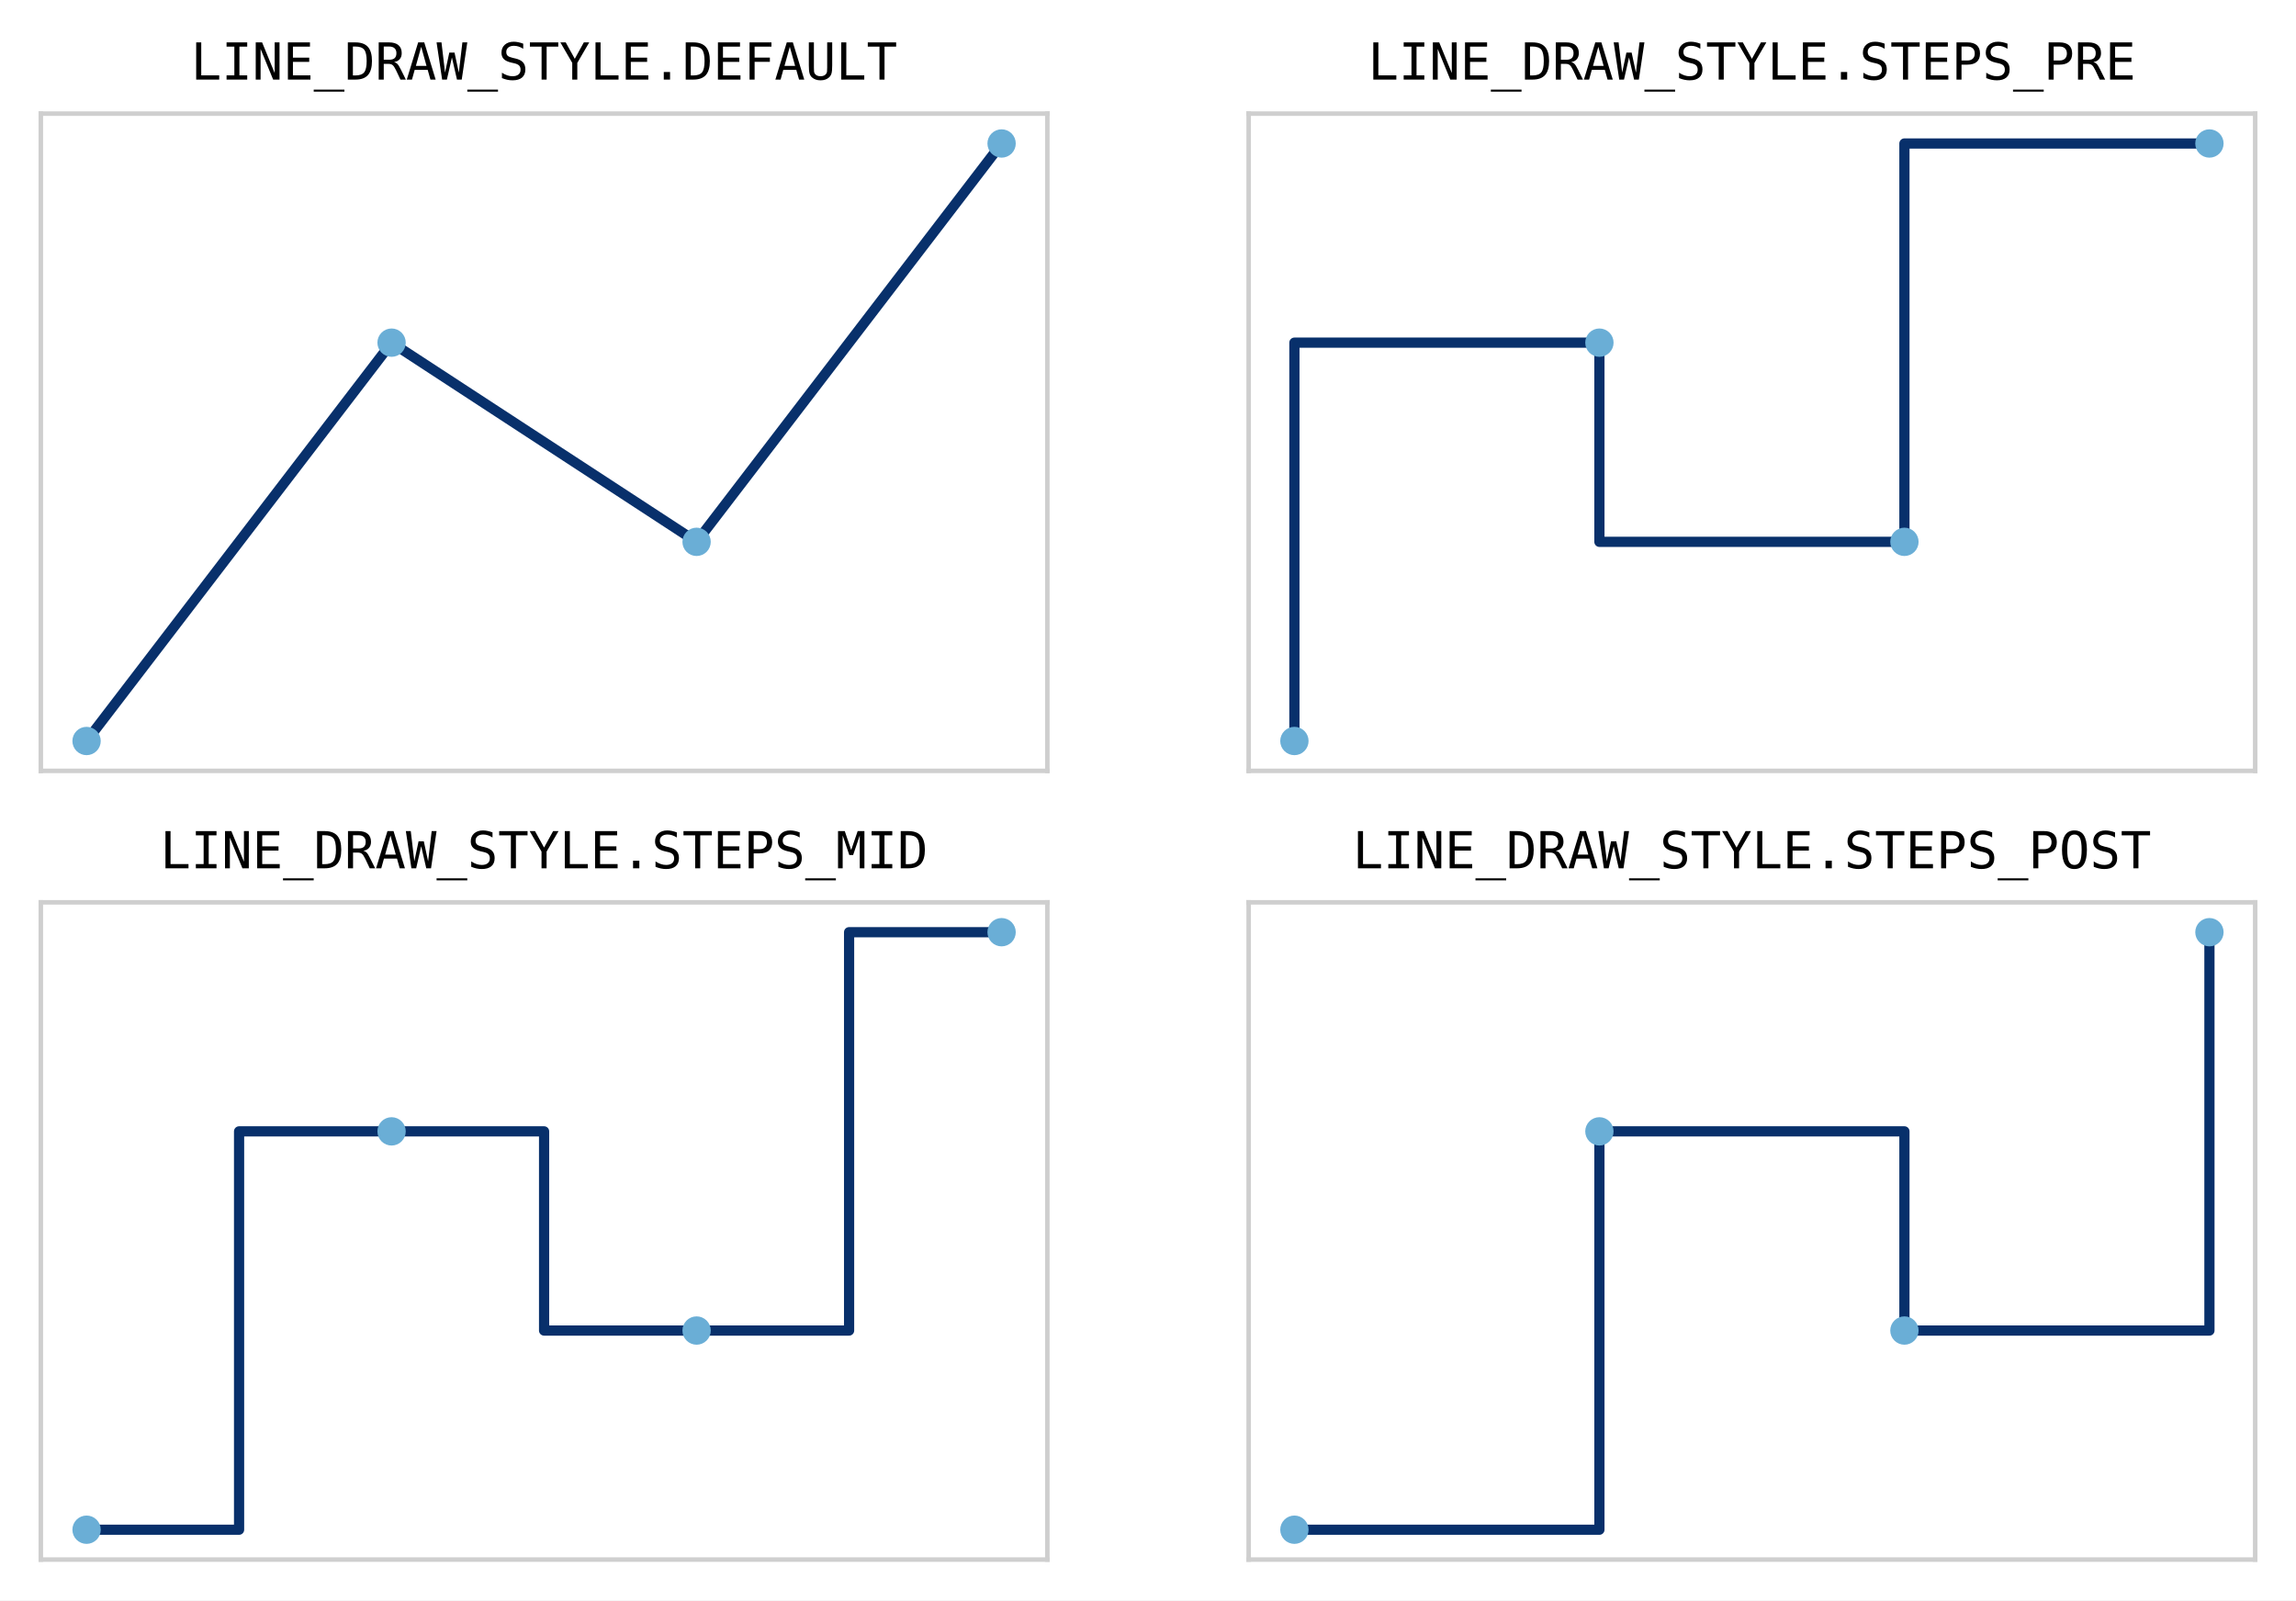
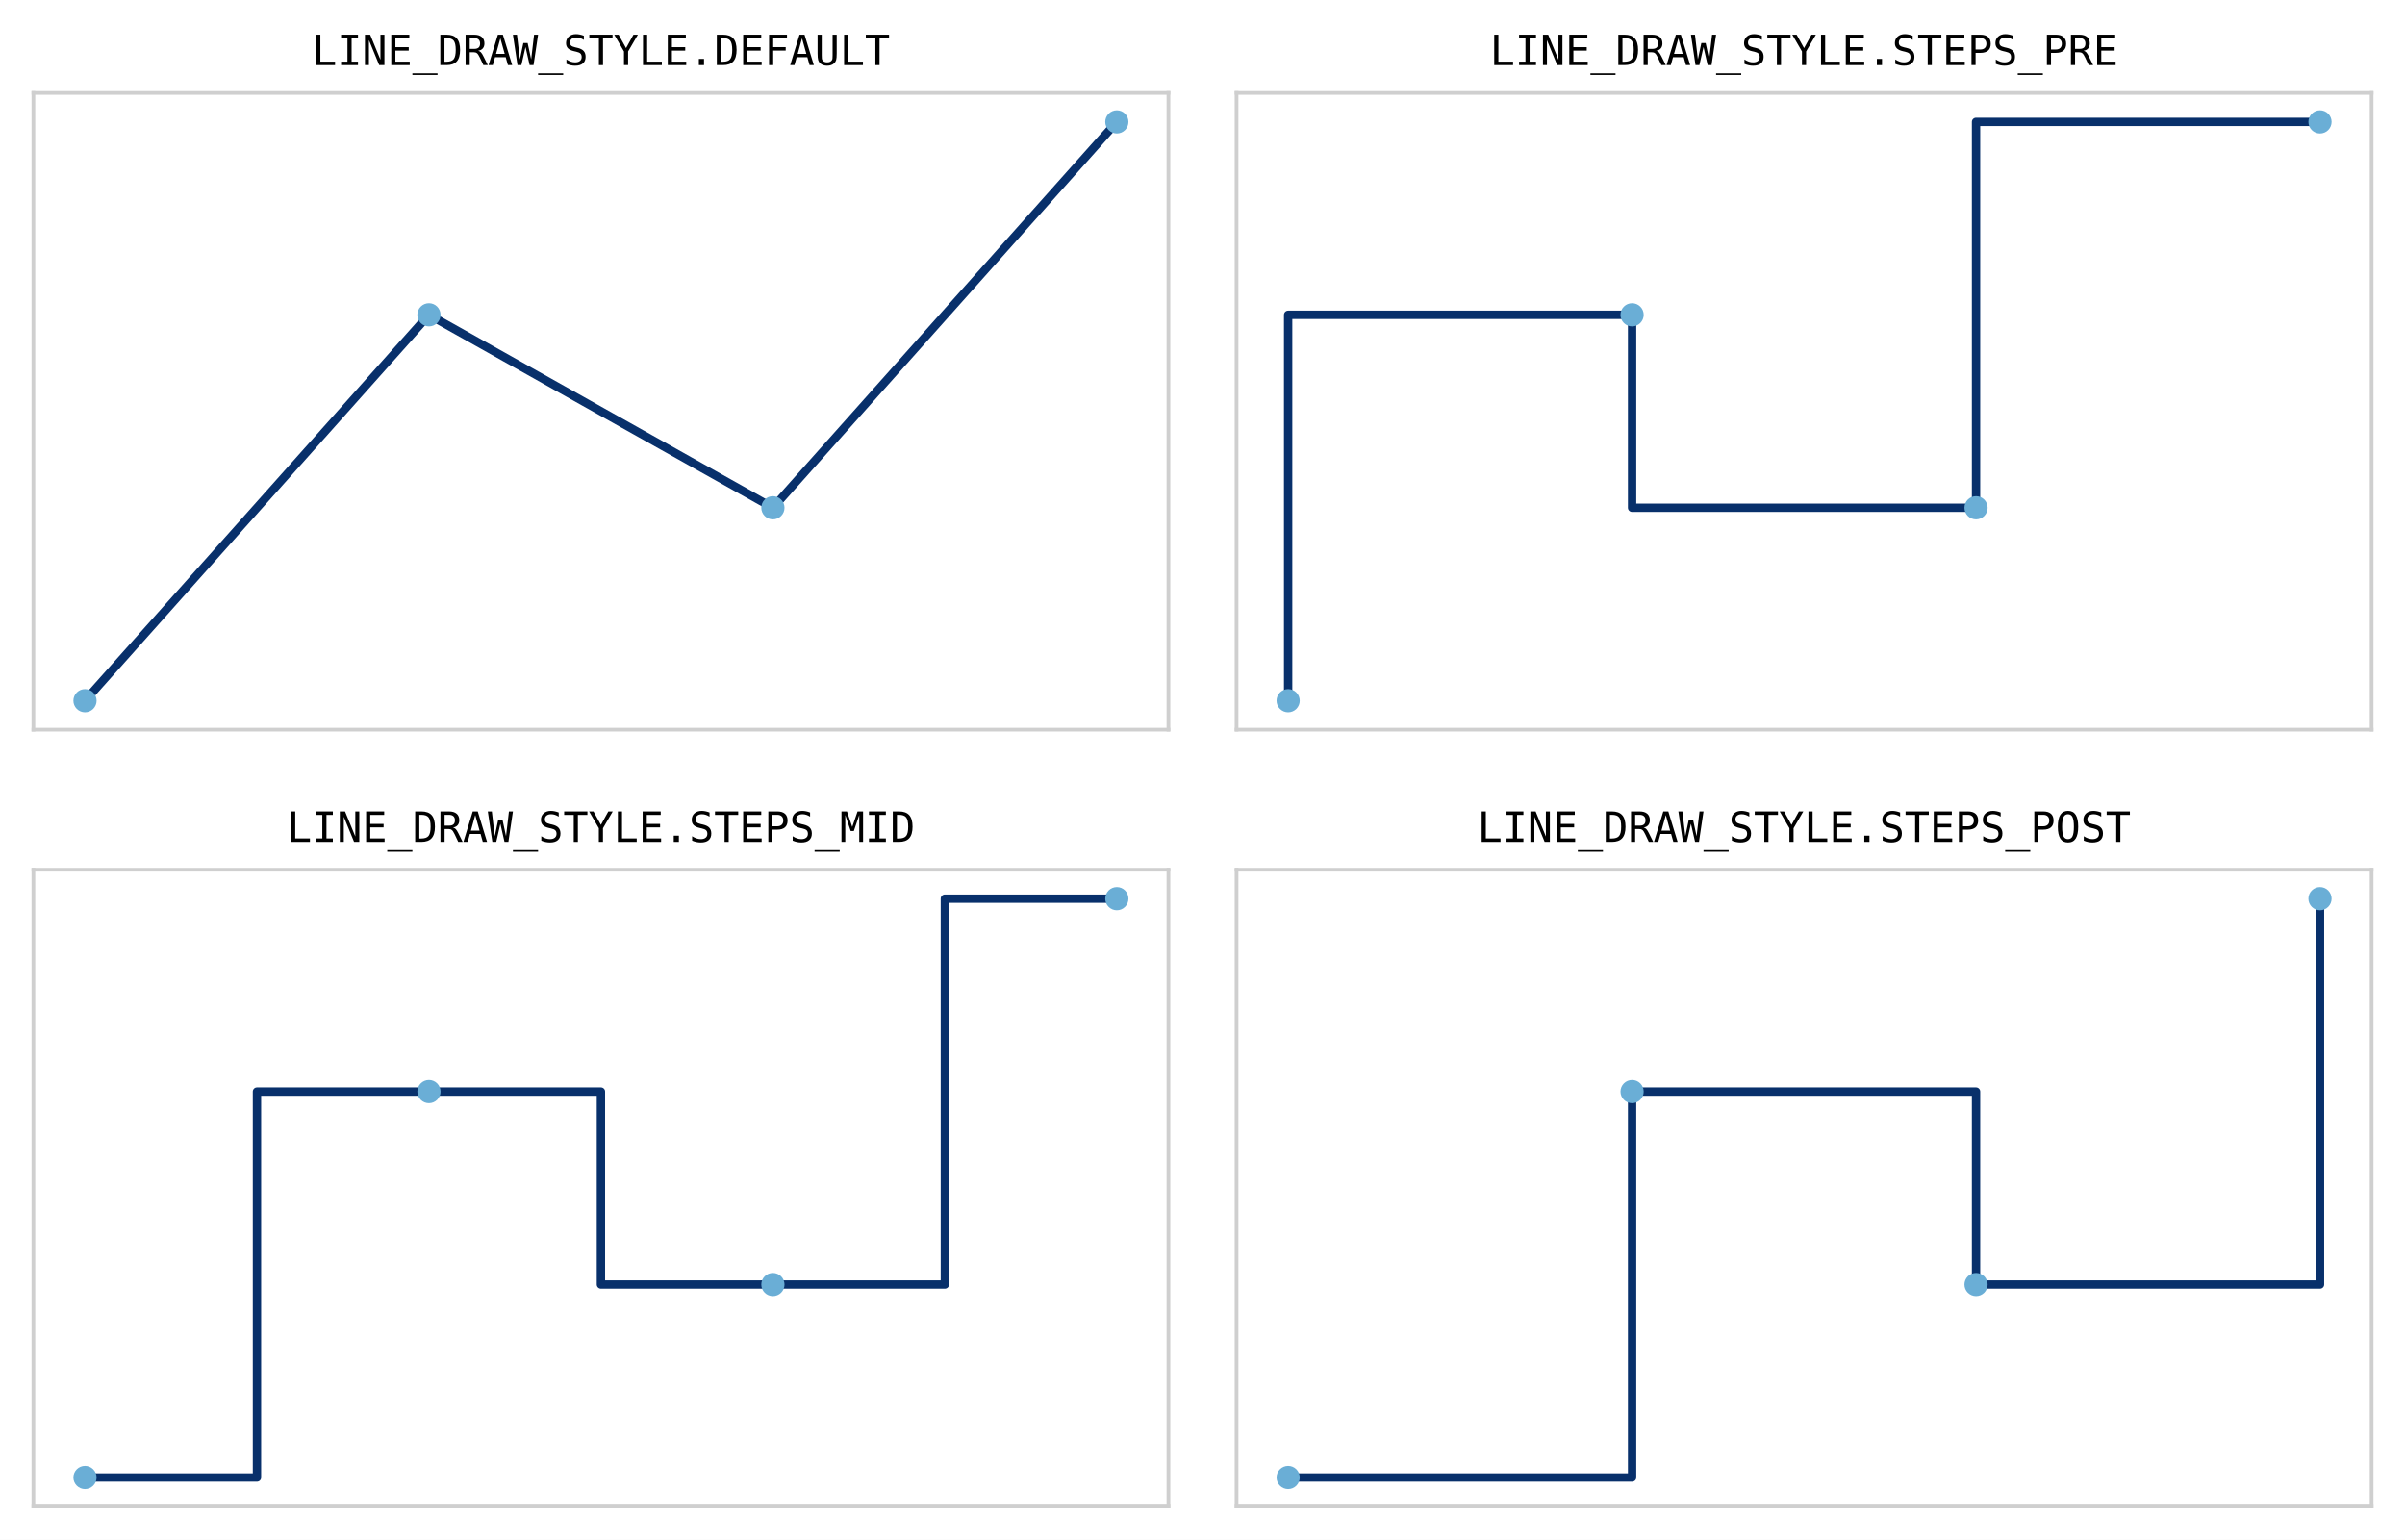
- <svg xmlns="http://www.w3.org/2000/svg" xmlns:xlink="http://www.w3.org/1999/xlink" width="405pt" height="282.262pt" viewBox="0 0 405 282.262" version="1.1">
+ <svg xmlns="http://www.w3.org/2000/svg" xmlns:xlink="http://www.w3.org/1999/xlink" width="518.4pt" height="331.942pt" viewBox="0 0 518.4 331.942" version="1.1">
  <defs>
    <style type="text/css">*{stroke-linejoin: round; stroke-linecap: butt}</style>
  </defs>
  <g id="figure_1">
    <g id="patch_1">
-       <path d="M 0 282.262  L 405 282.262  L 405 0  L 0 0  z " style="fill: #ffffff" />
+       <path d="M 0 331.942  L 518.4 331.942  L 518.4 0  L 0 0  z " style="fill: #ffffff" />
    </g>
    <g id="axes_1">
      <g id="patch_2">
-         <path d="M 7.2 135.958  L 184.745 135.958  L 184.745 20.038  L 7.2 20.038  z " style="fill: #ffffff" />
+         <path d="M 7.2 157.292  L 251.86 157.292  L 251.86 20.038  L 7.2 20.038  z " style="fill: #ffffff" />
      </g>
      <g id="matplotlib.axis_1" />
      <g id="matplotlib.axis_2" />
      <g id="line2d_1">
-         <path d="M 15.27 130.689  L 69.072 60.434  L 122.874 95.562  L 176.675 25.307  " clip-path="url(#p67fe223161)" style="fill: none; stroke: #08306b; stroke-width: 1.8; stroke-linecap: square" />
+         <path d="M 18.321 151.053  L 92.46 67.869  L 166.6 109.461  L 240.739 26.277  " clip-path="url(#p091f8add74)" style="fill: none; stroke: #08306b; stroke-width: 1.8; stroke-linecap: square" />
      </g>
      <g id="line2d_2">
        <defs>
-           <path id="m37e292f2e3" d="M 0 2  C 0.53 2 1.039 1.789 1.414 1.414  C 1.789 1.039 2 0.53 2 0  C 2 -0.53 1.789 -1.039 1.414 -1.414  C 1.039 -1.789 0.53 -2 0 -2  C -0.53 -2 -1.039 -1.789 -1.414 -1.414  C -1.789 -1.039 -2 -0.53 -2 0  C -2 0.53 -1.789 1.039 -1.414 1.414  C -1.039 1.789 -0.53 2 0 2  z " style="stroke: #6aaed6" />
+           <path id="m016ce22712" d="M 0 2  C 0.53 2 1.039 1.789 1.414 1.414  C 1.789 1.039 2 0.53 2 0  C 2 -0.53 1.789 -1.039 1.414 -1.414  C 1.039 -1.789 0.53 -2 0 -2  C -0.53 -2 -1.039 -1.789 -1.414 -1.414  C -1.789 -1.039 -2 -0.53 -2 0  C -2 0.53 -1.789 1.039 -1.414 1.414  C -1.039 1.789 -0.53 2 0 2  z " style="stroke: #6aaed6" />
        </defs>
-         <g clip-path="url(#p67fe223161)">
-           <use xlink:href="#m37e292f2e3" x="15.27" y="130.689" style="fill: #6aaed6; stroke: #6aaed6" />
-           <use xlink:href="#m37e292f2e3" x="69.072" y="60.434" style="fill: #6aaed6; stroke: #6aaed6" />
-           <use xlink:href="#m37e292f2e3" x="122.874" y="95.562" style="fill: #6aaed6; stroke: #6aaed6" />
-           <use xlink:href="#m37e292f2e3" x="176.675" y="25.307" style="fill: #6aaed6; stroke: #6aaed6" />
+         <g clip-path="url(#p091f8add74)">
+           <use xlink:href="#m016ce22712" x="18.321" y="151.053" style="fill: #6aaed6; stroke: #6aaed6" />
+           <use xlink:href="#m016ce22712" x="92.46" y="67.869" style="fill: #6aaed6; stroke: #6aaed6" />
+           <use xlink:href="#m016ce22712" x="166.6" y="109.461" style="fill: #6aaed6; stroke: #6aaed6" />
+           <use xlink:href="#m016ce22712" x="240.739" y="26.277" style="fill: #6aaed6; stroke: #6aaed6" />
        </g>
      </g>
      <g id="patch_3">
-         <path d="M 7.2 135.958  L 7.2 20.038  " style="fill: none; stroke: #cfcfcf; stroke-width: 0.8; stroke-linejoin: miter; stroke-linecap: square" />
+         <path d="M 7.2 157.292  L 7.2 20.038  " style="fill: none; stroke: #cfcfcf; stroke-width: 0.8; stroke-linejoin: miter; stroke-linecap: square" />
      </g>
      <g id="patch_4">
-         <path d="M 184.745 135.958  L 184.745 20.038  " style="fill: none; stroke: #cfcfcf; stroke-width: 0.8; stroke-linejoin: miter; stroke-linecap: square" />
+         <path d="M 251.86 157.292  L 251.86 20.038  " style="fill: none; stroke: #cfcfcf; stroke-width: 0.8; stroke-linejoin: miter; stroke-linecap: square" />
      </g>
      <g id="patch_5">
-         <path d="M 7.2 135.958  L 184.745 135.958  " style="fill: none; stroke: #cfcfcf; stroke-width: 0.8; stroke-linejoin: miter; stroke-linecap: square" />
+         <path d="M 7.2 157.292  L 251.86 157.292  " style="fill: none; stroke: #cfcfcf; stroke-width: 0.8; stroke-linejoin: miter; stroke-linecap: square" />
      </g>
      <g id="patch_6">
-         <path d="M 7.2 20.038  L 184.745 20.038  " style="fill: none; stroke: #cfcfcf; stroke-width: 0.8; stroke-linejoin: miter; stroke-linecap: square" />
+         <path d="M 7.2 20.038  L 251.86 20.038  " style="fill: none; stroke: #cfcfcf; stroke-width: 0.8; stroke-linejoin: miter; stroke-linecap: square" />
      </g>
      <g id="text_1">
-         <g transform="translate(33.66249 14.03789) scale(0.09 -0.09)">
+         <g transform="translate(67.21986 14.03789) scale(0.09 -0.09)">
          <defs>
            <path id="DejaVuSansMono-2f" d="M 672 4666  L 1306 4666  L 1306 531  L 3559 531  L 3559 0  L 672 0  L 672 4666  z " transform="scale(0.015625)" />
            <path id="DejaVuSansMono-2c" d="M 628 4666  L 3219 4666  L 3219 4134  L 2241 4134  L 2241 531  L 3219 531  L 3219 0  L 628 0  L 628 531  L 1606 531  L 1606 4134  L 628 4134  L 628 4666  z " transform="scale(0.015625)" />
            <path id="DejaVuSansMono-31" d="M 434 4666  L 1234 4666  L 2809 825  L 2809 4666  L 3419 4666  L 3419 0  L 2619 0  L 1044 3841  L 1044 0  L 434 0  L 434 4666  z " transform="scale(0.015625)" />
            <path id="DejaVuSansMono-28" d="M 616 4666  L 3384 4666  L 3384 4134  L 1247 4134  L 1247 2753  L 3291 2753  L 3291 2222  L 1247 2222  L 1247 531  L 3444 531  L 3444 0  L 616 0  L 616 4666  z " transform="scale(0.015625)" />
            <path id="DejaVuSansMono-42" d="M 3853 -1259  L 3853 -1509  L 0 -1509  L 0 -1259  L 3853 -1259  z " transform="scale(0.015625)" />
            <path id="DejaVuSansMono-27" d="M 1363 519  Q 2159 519 2475 911  Q 2791 1303 2791 2328  Q 2791 3363 2477 3755  Q 2163 4147 1363 4147  L 1063 4147  L 1063 519  L 1363 519  z M 1375 4666  Q 2444 4666 2950 4097  Q 3456 3528 3456 2328  Q 3456 1134 2950 567  Q 2444 0 1375 0  L 428 0  L 428 4666  L 1375 4666  z " transform="scale(0.015625)" />
            <path id="DejaVuSansMono-35" d="M 2375 2203  Q 2619 2141 2791 1967  Q 2963 1794 3219 1275  L 3853 0  L 3175 0  L 2619 1178  Q 2378 1681 2186 1826  Q 1994 1972 1684 1972  L 1081 1972  L 1081 0  L 447 0  L 447 4666  L 1747 4666  Q 2516 4666 2925 4319  Q 3334 3972 3334 3316  Q 3334 2853 3082 2561  Q 2831 2269 2375 2203  z M 1081 4147  L 1081 2491  L 1772 2491  Q 2225 2491 2447 2694  Q 2669 2897 2669 3316  Q 2669 3719 2433 3933  Q 2197 4147 1747 4147  L 1081 4147  z " transform="scale(0.015625)" />
            <path id="DejaVuSansMono-24" d="M 1925 4109  L 1259 1722  L 2591 1722  L 1925 4109  z M 1544 4666  L 2309 4666  L 3738 0  L 3084 0  L 2741 1216  L 1106 1216  L 769 0  L 116 0  L 1544 4666  z " transform="scale(0.015625)" />
            <path id="DejaVuSansMono-3a" d="M 0 4666  L 616 4666  L 1063 878  L 1594 3384  L 2253 3384  L 2791 872  L 3238 4666  L 3853 4666  L 3156 0  L 2559 0  L 1925 2772  L 1294 0  L 697 0  L 0 4666  z " transform="scale(0.015625)" />
            <path id="DejaVuSansMono-36" d="M 3163 4506  L 3163 3866  Q 2875 4050 2586 4144  Q 2297 4238 2003 4238  Q 1556 4238 1297 4030  Q 1038 3822 1038 3469  Q 1038 3159 1208 2996  Q 1378 2834 1844 2725  L 2175 2650  Q 2831 2497 3131 2169  Q 3431 1841 3431 1275  Q 3431 609 3018 259  Q 2606 -91 1819 -91  Q 1491 -91 1159 -20  Q 828 50 494 191  L 494 863  Q 853 634 1173 528  Q 1494 422 1819 422  Q 2297 422 2562 636  Q 2828 850 2828 1234  Q 2828 1584 2645 1768  Q 2463 1953 2009 2053  L 1672 2131  Q 1022 2278 728 2575  Q 434 2872 434 3372  Q 434 3997 854 4373  Q 1275 4750 1972 4750  Q 2241 4750 2537 4689  Q 2834 4628 3163 4506  z " transform="scale(0.015625)" />
            <path id="DejaVuSansMono-37" d="M 147 4666  L 3706 4666  L 3706 4134  L 2247 4134  L 2247 0  L 1613 0  L 1613 4134  L 147 4134  L 147 4666  z " transform="scale(0.015625)" />
            <path id="DejaVuSansMono-3c" d="M 116 4666  L 788 4666  L 1925 2606  L 3059 4666  L 3738 4666  L 2241 2094  L 2241 0  L 1606 0  L 1606 2094  L 116 4666  z " transform="scale(0.015625)" />
            <path id="DejaVuSansMono-11" d="M 1528 953  L 2316 953  L 2316 0  L 1528 0  L 1528 953  z " transform="scale(0.015625)" />
            <path id="DejaVuSansMono-29" d="M 728 4666  L 3475 4666  L 3475 4134  L 1363 4134  L 1363 2759  L 3278 2759  L 3278 2228  L 1363 2228  L 1363 0  L 728 0  L 728 4666  z " transform="scale(0.015625)" />
            <path id="DejaVuSansMono-38" d="M 459 1791  L 459 4666  L 1094 4666  L 1094 1503  Q 1094 1163 1112 1017  Q 1131 872 1178 794  Q 1278 609 1467 515  Q 1656 422 1925 422  Q 2197 422 2384 515  Q 2572 609 2675 794  Q 2722 872 2740 1015  Q 2759 1159 2759 1497  L 2759 4666  L 3391 4666  L 3391 1791  Q 3391 1075 3302 773  Q 3213 472 2994 275  Q 2788 91 2522 0  Q 2256 -91 1925 -91  Q 1597 -91 1331 0  Q 1066 91 856 275  Q 641 469 550 776  Q 459 1084 459 1791  z " transform="scale(0.015625)" />
          </defs>
          <use xlink:href="#DejaVuSansMono-2f" />
          <use xlink:href="#DejaVuSansMono-2c" transform="translate(60.20312 0)" />
          <use xlink:href="#DejaVuSansMono-31" transform="translate(120.4062 0)" />
          <use xlink:href="#DejaVuSansMono-28" transform="translate(180.6094 0)" />
          <use xlink:href="#DejaVuSansMono-42" transform="translate(240.8125 0)" />
          <use xlink:href="#DejaVuSansMono-27" transform="translate(301.0156 0)" />
          <use xlink:href="#DejaVuSansMono-35" transform="translate(361.2188 0)" />
          <use xlink:href="#DejaVuSansMono-24" transform="translate(421.4219 0)" />
          <use xlink:href="#DejaVuSansMono-3a" transform="translate(481.625 0)" />
          <use xlink:href="#DejaVuSansMono-42" transform="translate(541.8281 0)" />
          <use xlink:href="#DejaVuSansMono-36" transform="translate(602.0312 0)" />
          <use xlink:href="#DejaVuSansMono-37" transform="translate(662.2344 0)" />
          <use xlink:href="#DejaVuSansMono-3c" transform="translate(722.4375 0)" />
          <use xlink:href="#DejaVuSansMono-2f" transform="translate(782.6406 0)" />
          <use xlink:href="#DejaVuSansMono-28" transform="translate(842.8438 0)" />
          <use xlink:href="#DejaVuSansMono-11" transform="translate(903.0469 0)" />
          <use xlink:href="#DejaVuSansMono-27" transform="translate(963.25 0)" />
          <use xlink:href="#DejaVuSansMono-28" transform="translate(1023.453 0)" />
          <use xlink:href="#DejaVuSansMono-29" transform="translate(1083.656 0)" />
          <use xlink:href="#DejaVuSansMono-24" transform="translate(1143.859 0)" />
          <use xlink:href="#DejaVuSansMono-38" transform="translate(1204.062 0)" />
          <use xlink:href="#DejaVuSansMono-2f" transform="translate(1264.266 0)" />
          <use xlink:href="#DejaVuSansMono-37" transform="translate(1324.469 0)" />
        </g>
      </g>
    </g>
    <g id="axes_2">
      <g id="patch_7">
-         <path d="M 220.255 135.958  L 397.8 135.958  L 397.8 20.038  L 220.255 20.038  z " style="fill: #ffffff" />
+         <path d="M 266.54 157.292  L 511.2 157.292  L 511.2 20.038  L 266.54 20.038  z " style="fill: #ffffff" />
      </g>
      <g id="matplotlib.axis_3" />
      <g id="matplotlib.axis_4" />
      <g id="line2d_3">
-         <path d="M 228.325 130.689  L 228.325 60.434  L 282.126 60.434  L 282.126 95.562  L 335.928 95.562  L 335.928 25.307  L 389.73 25.307  " clip-path="url(#p9ad7349ab7)" style="fill: none; stroke: #08306b; stroke-width: 1.8; stroke-linecap: square" />
+         <path d="M 277.661 151.053  L 277.661 67.869  L 351.8 67.869  L 351.8 109.461  L 425.94 109.461  L 425.94 26.277  L 500.079 26.277  " clip-path="url(#p373d004431)" style="fill: none; stroke: #08306b; stroke-width: 1.8; stroke-linecap: square" />
      </g>
      <g id="line2d_4">
-         <g clip-path="url(#p9ad7349ab7)">
-           <use xlink:href="#m37e292f2e3" x="228.325" y="130.689" style="fill: #6aaed6; stroke: #6aaed6" />
-           <use xlink:href="#m37e292f2e3" x="282.126" y="60.434" style="fill: #6aaed6; stroke: #6aaed6" />
-           <use xlink:href="#m37e292f2e3" x="335.928" y="95.562" style="fill: #6aaed6; stroke: #6aaed6" />
-           <use xlink:href="#m37e292f2e3" x="389.73" y="25.307" style="fill: #6aaed6; stroke: #6aaed6" />
+         <g clip-path="url(#p373d004431)">
+           <use xlink:href="#m016ce22712" x="277.661" y="151.053" style="fill: #6aaed6; stroke: #6aaed6" />
+           <use xlink:href="#m016ce22712" x="351.8" y="67.869" style="fill: #6aaed6; stroke: #6aaed6" />
+           <use xlink:href="#m016ce22712" x="425.94" y="109.461" style="fill: #6aaed6; stroke: #6aaed6" />
+           <use xlink:href="#m016ce22712" x="500.079" y="26.277" style="fill: #6aaed6; stroke: #6aaed6" />
        </g>
      </g>
      <g id="patch_8">
-         <path d="M 220.255 135.958  L 220.255 20.038  " style="fill: none; stroke: #cfcfcf; stroke-width: 0.8; stroke-linejoin: miter; stroke-linecap: square" />
+         <path d="M 266.54 157.292  L 266.54 20.038  " style="fill: none; stroke: #cfcfcf; stroke-width: 0.8; stroke-linejoin: miter; stroke-linecap: square" />
      </g>
      <g id="patch_9">
-         <path d="M 397.8 135.958  L 397.8 20.038  " style="fill: none; stroke: #cfcfcf; stroke-width: 0.8; stroke-linejoin: miter; stroke-linecap: square" />
+         <path d="M 511.2 157.292  L 511.2 20.038  " style="fill: none; stroke: #cfcfcf; stroke-width: 0.8; stroke-linejoin: miter; stroke-linecap: square" />
      </g>
      <g id="patch_10">
-         <path d="M 220.255 135.958  L 397.8 135.958  " style="fill: none; stroke: #cfcfcf; stroke-width: 0.8; stroke-linejoin: miter; stroke-linecap: square" />
+         <path d="M 266.54 157.292  L 511.2 157.292  " style="fill: none; stroke: #cfcfcf; stroke-width: 0.8; stroke-linejoin: miter; stroke-linecap: square" />
      </g>
      <g id="patch_11">
-         <path d="M 220.255 20.038  L 397.8 20.038  " style="fill: none; stroke: #cfcfcf; stroke-width: 0.8; stroke-linejoin: miter; stroke-linecap: square" />
+         <path d="M 266.54 20.038  L 511.2 20.038  " style="fill: none; stroke: #cfcfcf; stroke-width: 0.8; stroke-linejoin: miter; stroke-linecap: square" />
      </g>
      <g id="text_2">
-         <g transform="translate(241.2988 14.03789) scale(0.09 -0.09)">
+         <g transform="translate(321.1414 14.03789) scale(0.09 -0.09)">
          <defs>
            <path id="DejaVuSansMono-33" d="M 1247 4147  L 1247 2394  L 1978 2394  Q 2416 2394 2661 2625  Q 2906 2856 2906 3272  Q 2906 3688 2662 3917  Q 2419 4147 1978 4147  L 1247 4147  z M 616 4666  L 1978 4666  Q 2759 4666 3162 4311  Q 3566 3956 3566 3272  Q 3566 2581 3164 2228  Q 2763 1875 1978 1875  L 1247 1875  L 1247 0  L 616 0  L 616 4666  z " transform="scale(0.015625)" />
          </defs>
          <use xlink:href="#DejaVuSansMono-2f" />
          <use xlink:href="#DejaVuSansMono-2c" transform="translate(60.20312 0)" />
          <use xlink:href="#DejaVuSansMono-31" transform="translate(120.4062 0)" />
          <use xlink:href="#DejaVuSansMono-28" transform="translate(180.6094 0)" />
          <use xlink:href="#DejaVuSansMono-42" transform="translate(240.8125 0)" />
          <use xlink:href="#DejaVuSansMono-27" transform="translate(301.0156 0)" />
          <use xlink:href="#DejaVuSansMono-35" transform="translate(361.2188 0)" />
          <use xlink:href="#DejaVuSansMono-24" transform="translate(421.4219 0)" />
          <use xlink:href="#DejaVuSansMono-3a" transform="translate(481.625 0)" />
          <use xlink:href="#DejaVuSansMono-42" transform="translate(541.8281 0)" />
          <use xlink:href="#DejaVuSansMono-36" transform="translate(602.0312 0)" />
          <use xlink:href="#DejaVuSansMono-37" transform="translate(662.2344 0)" />
          <use xlink:href="#DejaVuSansMono-3c" transform="translate(722.4375 0)" />
          <use xlink:href="#DejaVuSansMono-2f" transform="translate(782.6406 0)" />
          <use xlink:href="#DejaVuSansMono-28" transform="translate(842.8438 0)" />
          <use xlink:href="#DejaVuSansMono-11" transform="translate(903.0469 0)" />
          <use xlink:href="#DejaVuSansMono-36" transform="translate(963.25 0)" />
          <use xlink:href="#DejaVuSansMono-37" transform="translate(1023.453 0)" />
          <use xlink:href="#DejaVuSansMono-28" transform="translate(1083.656 0)" />
          <use xlink:href="#DejaVuSansMono-33" transform="translate(1143.859 0)" />
          <use xlink:href="#DejaVuSansMono-36" transform="translate(1204.062 0)" />
          <use xlink:href="#DejaVuSansMono-42" transform="translate(1264.266 0)" />
          <use xlink:href="#DejaVuSansMono-33" transform="translate(1324.469 0)" />
          <use xlink:href="#DejaVuSansMono-35" transform="translate(1384.672 0)" />
          <use xlink:href="#DejaVuSansMono-28" transform="translate(1444.875 0)" />
        </g>
      </g>
    </g>
    <g id="axes_3">
      <g id="patch_12">
-         <path d="M 7.2 275.062  L 184.745 275.062  L 184.745 159.142  L 7.2 159.142  z " style="fill: #ffffff" />
+         <path d="M 7.2 324.742  L 251.86 324.742  L 251.86 187.488  L 7.2 187.488  z " style="fill: #ffffff" />
      </g>
      <g id="matplotlib.axis_5" />
      <g id="matplotlib.axis_6" />
      <g id="line2d_5">
-         <path d="M 15.27 269.793  L 42.171 269.793  L 42.171 199.538  L 95.973 199.538  L 95.973 234.666  L 149.774 234.666  L 149.774 164.411  L 176.675 164.411  " clip-path="url(#pa8518a567c)" style="fill: none; stroke: #08306b; stroke-width: 1.8; stroke-linecap: square" />
+         <path d="M 18.321 318.503  L 55.391 318.503  L 55.391 235.319  L 129.53 235.319  L 129.53 276.911  L 203.67 276.911  L 203.67 193.727  L 240.739 193.727  " clip-path="url(#p340e51a6ed)" style="fill: none; stroke: #08306b; stroke-width: 1.8; stroke-linecap: square" />
      </g>
      <g id="line2d_6">
-         <g clip-path="url(#pa8518a567c)">
-           <use xlink:href="#m37e292f2e3" x="15.27" y="269.793" style="fill: #6aaed6; stroke: #6aaed6" />
-           <use xlink:href="#m37e292f2e3" x="69.072" y="199.538" style="fill: #6aaed6; stroke: #6aaed6" />
-           <use xlink:href="#m37e292f2e3" x="122.874" y="234.666" style="fill: #6aaed6; stroke: #6aaed6" />
-           <use xlink:href="#m37e292f2e3" x="176.675" y="164.411" style="fill: #6aaed6; stroke: #6aaed6" />
+         <g clip-path="url(#p340e51a6ed)">
+           <use xlink:href="#m016ce22712" x="18.321" y="318.503" style="fill: #6aaed6; stroke: #6aaed6" />
+           <use xlink:href="#m016ce22712" x="92.46" y="235.319" style="fill: #6aaed6; stroke: #6aaed6" />
+           <use xlink:href="#m016ce22712" x="166.6" y="276.911" style="fill: #6aaed6; stroke: #6aaed6" />
+           <use xlink:href="#m016ce22712" x="240.739" y="193.727" style="fill: #6aaed6; stroke: #6aaed6" />
        </g>
      </g>
      <g id="patch_13">
-         <path d="M 7.2 275.062  L 7.2 159.142  " style="fill: none; stroke: #cfcfcf; stroke-width: 0.8; stroke-linejoin: miter; stroke-linecap: square" />
+         <path d="M 7.2 324.742  L 7.2 187.488  " style="fill: none; stroke: #cfcfcf; stroke-width: 0.8; stroke-linejoin: miter; stroke-linecap: square" />
      </g>
      <g id="patch_14">
-         <path d="M 184.745 275.062  L 184.745 159.142  " style="fill: none; stroke: #cfcfcf; stroke-width: 0.8; stroke-linejoin: miter; stroke-linecap: square" />
+         <path d="M 251.86 324.742  L 251.86 187.488  " style="fill: none; stroke: #cfcfcf; stroke-width: 0.8; stroke-linejoin: miter; stroke-linecap: square" />
      </g>
      <g id="patch_15">
-         <path d="M 7.2 275.062  L 184.745 275.062  " style="fill: none; stroke: #cfcfcf; stroke-width: 0.8; stroke-linejoin: miter; stroke-linecap: square" />
+         <path d="M 7.2 324.742  L 251.86 324.742  " style="fill: none; stroke: #cfcfcf; stroke-width: 0.8; stroke-linejoin: miter; stroke-linecap: square" />
      </g>
      <g id="patch_16">
-         <path d="M 7.2 159.142  L 184.745 159.142  " style="fill: none; stroke: #cfcfcf; stroke-width: 0.8; stroke-linejoin: miter; stroke-linecap: square" />
+         <path d="M 7.2 187.488  L 251.86 187.488  " style="fill: none; stroke: #cfcfcf; stroke-width: 0.8; stroke-linejoin: miter; stroke-linecap: square" />
      </g>
      <g id="text_3">
-         <g transform="translate(28.24421 153.1419) scale(0.09 -0.09)">
+         <g transform="translate(61.80158 181.4878) scale(0.09 -0.09)">
          <defs>
            <path id="DejaVuSansMono-30" d="M 269 4666  L 1113 4666  L 1919 2291  L 2731 4666  L 3578 4666  L 3578 0  L 2994 0  L 2994 4122  L 2163 1663  L 1684 1663  L 850 4122  L 850 0  L 269 0  L 269 4666  z " transform="scale(0.015625)" />
          </defs>
          <use xlink:href="#DejaVuSansMono-2f" />
          <use xlink:href="#DejaVuSansMono-2c" transform="translate(60.20312 0)" />
          <use xlink:href="#DejaVuSansMono-31" transform="translate(120.4062 0)" />
          <use xlink:href="#DejaVuSansMono-28" transform="translate(180.6094 0)" />
          <use xlink:href="#DejaVuSansMono-42" transform="translate(240.8125 0)" />
          <use xlink:href="#DejaVuSansMono-27" transform="translate(301.0156 0)" />
          <use xlink:href="#DejaVuSansMono-35" transform="translate(361.2188 0)" />
          <use xlink:href="#DejaVuSansMono-24" transform="translate(421.4219 0)" />
          <use xlink:href="#DejaVuSansMono-3a" transform="translate(481.625 0)" />
          <use xlink:href="#DejaVuSansMono-42" transform="translate(541.8281 0)" />
          <use xlink:href="#DejaVuSansMono-36" transform="translate(602.0312 0)" />
          <use xlink:href="#DejaVuSansMono-37" transform="translate(662.2344 0)" />
          <use xlink:href="#DejaVuSansMono-3c" transform="translate(722.4375 0)" />
          <use xlink:href="#DejaVuSansMono-2f" transform="translate(782.6406 0)" />
          <use xlink:href="#DejaVuSansMono-28" transform="translate(842.8438 0)" />
          <use xlink:href="#DejaVuSansMono-11" transform="translate(903.0469 0)" />
          <use xlink:href="#DejaVuSansMono-36" transform="translate(963.25 0)" />
          <use xlink:href="#DejaVuSansMono-37" transform="translate(1023.453 0)" />
          <use xlink:href="#DejaVuSansMono-28" transform="translate(1083.656 0)" />
          <use xlink:href="#DejaVuSansMono-33" transform="translate(1143.859 0)" />
          <use xlink:href="#DejaVuSansMono-36" transform="translate(1204.062 0)" />
          <use xlink:href="#DejaVuSansMono-42" transform="translate(1264.266 0)" />
          <use xlink:href="#DejaVuSansMono-30" transform="translate(1324.469 0)" />
          <use xlink:href="#DejaVuSansMono-2c" transform="translate(1384.672 0)" />
          <use xlink:href="#DejaVuSansMono-27" transform="translate(1444.875 0)" />
        </g>
      </g>
    </g>
    <g id="axes_4">
      <g id="patch_17">
-         <path d="M 220.255 275.062  L 397.8 275.062  L 397.8 159.142  L 220.255 159.142  z " style="fill: #ffffff" />
+         <path d="M 266.54 324.742  L 511.2 324.742  L 511.2 187.488  L 266.54 187.488  z " style="fill: #ffffff" />
      </g>
      <g id="matplotlib.axis_7" />
      <g id="matplotlib.axis_8" />
      <g id="line2d_7">
-         <path d="M 228.325 269.793  L 282.126 269.793  L 282.126 199.538  L 335.928 199.538  L 335.928 234.666  L 389.73 234.666  L 389.73 164.411  " clip-path="url(#pc221c1f196)" style="fill: none; stroke: #08306b; stroke-width: 1.8; stroke-linecap: square" />
+         <path d="M 277.661 318.503  L 351.8 318.503  L 351.8 235.319  L 425.94 235.319  L 425.94 276.911  L 500.079 276.911  L 500.079 193.727  " clip-path="url(#pe44b26af21)" style="fill: none; stroke: #08306b; stroke-width: 1.8; stroke-linecap: square" />
      </g>
      <g id="line2d_8">
-         <g clip-path="url(#pc221c1f196)">
-           <use xlink:href="#m37e292f2e3" x="228.325" y="269.793" style="fill: #6aaed6; stroke: #6aaed6" />
-           <use xlink:href="#m37e292f2e3" x="282.126" y="199.538" style="fill: #6aaed6; stroke: #6aaed6" />
-           <use xlink:href="#m37e292f2e3" x="335.928" y="234.666" style="fill: #6aaed6; stroke: #6aaed6" />
-           <use xlink:href="#m37e292f2e3" x="389.73" y="164.411" style="fill: #6aaed6; stroke: #6aaed6" />
+         <g clip-path="url(#pe44b26af21)">
+           <use xlink:href="#m016ce22712" x="277.661" y="318.503" style="fill: #6aaed6; stroke: #6aaed6" />
+           <use xlink:href="#m016ce22712" x="351.8" y="235.319" style="fill: #6aaed6; stroke: #6aaed6" />
+           <use xlink:href="#m016ce22712" x="425.94" y="276.911" style="fill: #6aaed6; stroke: #6aaed6" />
+           <use xlink:href="#m016ce22712" x="500.079" y="193.727" style="fill: #6aaed6; stroke: #6aaed6" />
        </g>
      </g>
      <g id="patch_18">
-         <path d="M 220.255 275.062  L 220.255 159.142  " style="fill: none; stroke: #cfcfcf; stroke-width: 0.8; stroke-linejoin: miter; stroke-linecap: square" />
+         <path d="M 266.54 324.742  L 266.54 187.488  " style="fill: none; stroke: #cfcfcf; stroke-width: 0.8; stroke-linejoin: miter; stroke-linecap: square" />
      </g>
      <g id="patch_19">
-         <path d="M 397.8 275.062  L 397.8 159.142  " style="fill: none; stroke: #cfcfcf; stroke-width: 0.8; stroke-linejoin: miter; stroke-linecap: square" />
+         <path d="M 511.2 324.742  L 511.2 187.488  " style="fill: none; stroke: #cfcfcf; stroke-width: 0.8; stroke-linejoin: miter; stroke-linecap: square" />
      </g>
      <g id="patch_20">
-         <path d="M 220.255 275.062  L 397.8 275.062  " style="fill: none; stroke: #cfcfcf; stroke-width: 0.8; stroke-linejoin: miter; stroke-linecap: square" />
+         <path d="M 266.54 324.742  L 511.2 324.742  " style="fill: none; stroke: #cfcfcf; stroke-width: 0.8; stroke-linejoin: miter; stroke-linecap: square" />
      </g>
      <g id="patch_21">
-         <path d="M 220.255 159.142  L 397.8 159.142  " style="fill: none; stroke: #cfcfcf; stroke-width: 0.8; stroke-linejoin: miter; stroke-linecap: square" />
+         <path d="M 266.54 187.488  L 511.2 187.488  " style="fill: none; stroke: #cfcfcf; stroke-width: 0.8; stroke-linejoin: miter; stroke-linecap: square" />
      </g>
      <g id="text_4">
-         <g transform="translate(238.5896 153.1419) scale(0.09 -0.09)">
+         <g transform="translate(318.4322 181.4878) scale(0.09 -0.09)">
          <defs>
            <path id="DejaVuSansMono-32" d="M 2828 2328  Q 2828 3356 2617 3797  Q 2406 4238 1925 4238  Q 1447 4238 1236 3797  Q 1025 3356 1025 2328  Q 1025 1303 1236 862  Q 1447 422 1925 422  Q 2406 422 2617 861  Q 2828 1300 2828 2328  z M 3488 2328  Q 3488 1109 3102 509  Q 2716 -91 1925 -91  Q 1134 -91 750 506  Q 366 1103 366 2328  Q 366 3550 752 4150  Q 1138 4750 1925 4750  Q 2716 4750 3102 4150  Q 3488 3550 3488 2328  z " transform="scale(0.015625)" />
          </defs>
          <use xlink:href="#DejaVuSansMono-2f" />
          <use xlink:href="#DejaVuSansMono-2c" transform="translate(60.20312 0)" />
          <use xlink:href="#DejaVuSansMono-31" transform="translate(120.4062 0)" />
          <use xlink:href="#DejaVuSansMono-28" transform="translate(180.6094 0)" />
          <use xlink:href="#DejaVuSansMono-42" transform="translate(240.8125 0)" />
          <use xlink:href="#DejaVuSansMono-27" transform="translate(301.0156 0)" />
          <use xlink:href="#DejaVuSansMono-35" transform="translate(361.2188 0)" />
          <use xlink:href="#DejaVuSansMono-24" transform="translate(421.4219 0)" />
          <use xlink:href="#DejaVuSansMono-3a" transform="translate(481.625 0)" />
          <use xlink:href="#DejaVuSansMono-42" transform="translate(541.8281 0)" />
          <use xlink:href="#DejaVuSansMono-36" transform="translate(602.0312 0)" />
          <use xlink:href="#DejaVuSansMono-37" transform="translate(662.2344 0)" />
          <use xlink:href="#DejaVuSansMono-3c" transform="translate(722.4375 0)" />
          <use xlink:href="#DejaVuSansMono-2f" transform="translate(782.6406 0)" />
          <use xlink:href="#DejaVuSansMono-28" transform="translate(842.8438 0)" />
          <use xlink:href="#DejaVuSansMono-11" transform="translate(903.0469 0)" />
          <use xlink:href="#DejaVuSansMono-36" transform="translate(963.25 0)" />
          <use xlink:href="#DejaVuSansMono-37" transform="translate(1023.453 0)" />
          <use xlink:href="#DejaVuSansMono-28" transform="translate(1083.656 0)" />
          <use xlink:href="#DejaVuSansMono-33" transform="translate(1143.859 0)" />
          <use xlink:href="#DejaVuSansMono-36" transform="translate(1204.062 0)" />
          <use xlink:href="#DejaVuSansMono-42" transform="translate(1264.266 0)" />
          <use xlink:href="#DejaVuSansMono-33" transform="translate(1324.469 0)" />
          <use xlink:href="#DejaVuSansMono-32" transform="translate(1384.672 0)" />
          <use xlink:href="#DejaVuSansMono-36" transform="translate(1444.875 0)" />
          <use xlink:href="#DejaVuSansMono-37" transform="translate(1505.078 0)" />
        </g>
      </g>
    </g>
  </g>
  <defs>
-     <clipPath id="p67fe223161">
-       <rect x="7.2" y="20.038" width="177.545" height="115.92" />
-     </clipPath>
-     <clipPath id="p9ad7349ab7">
-       <rect x="220.255" y="20.038" width="177.545" height="115.92" />
-     </clipPath>
-     <clipPath id="pa8518a567c">
-       <rect x="7.2" y="159.142" width="177.545" height="115.92" />
-     </clipPath>
-     <clipPath id="pc221c1f196">
-       <rect x="220.255" y="159.142" width="177.545" height="115.92" />
+     <clipPath id="p091f8add74">
+       <rect x="7.2" y="20.038" width="244.66" height="137.254" />
+     </clipPath>
+     <clipPath id="p373d004431">
+       <rect x="266.54" y="20.038" width="244.66" height="137.254" />
+     </clipPath>
+     <clipPath id="p340e51a6ed">
+       <rect x="7.2" y="187.488" width="244.66" height="137.254" />
+     </clipPath>
+     <clipPath id="pe44b26af21">
+       <rect x="266.54" y="187.488" width="244.66" height="137.254" />
    </clipPath>
  </defs>
</svg>
